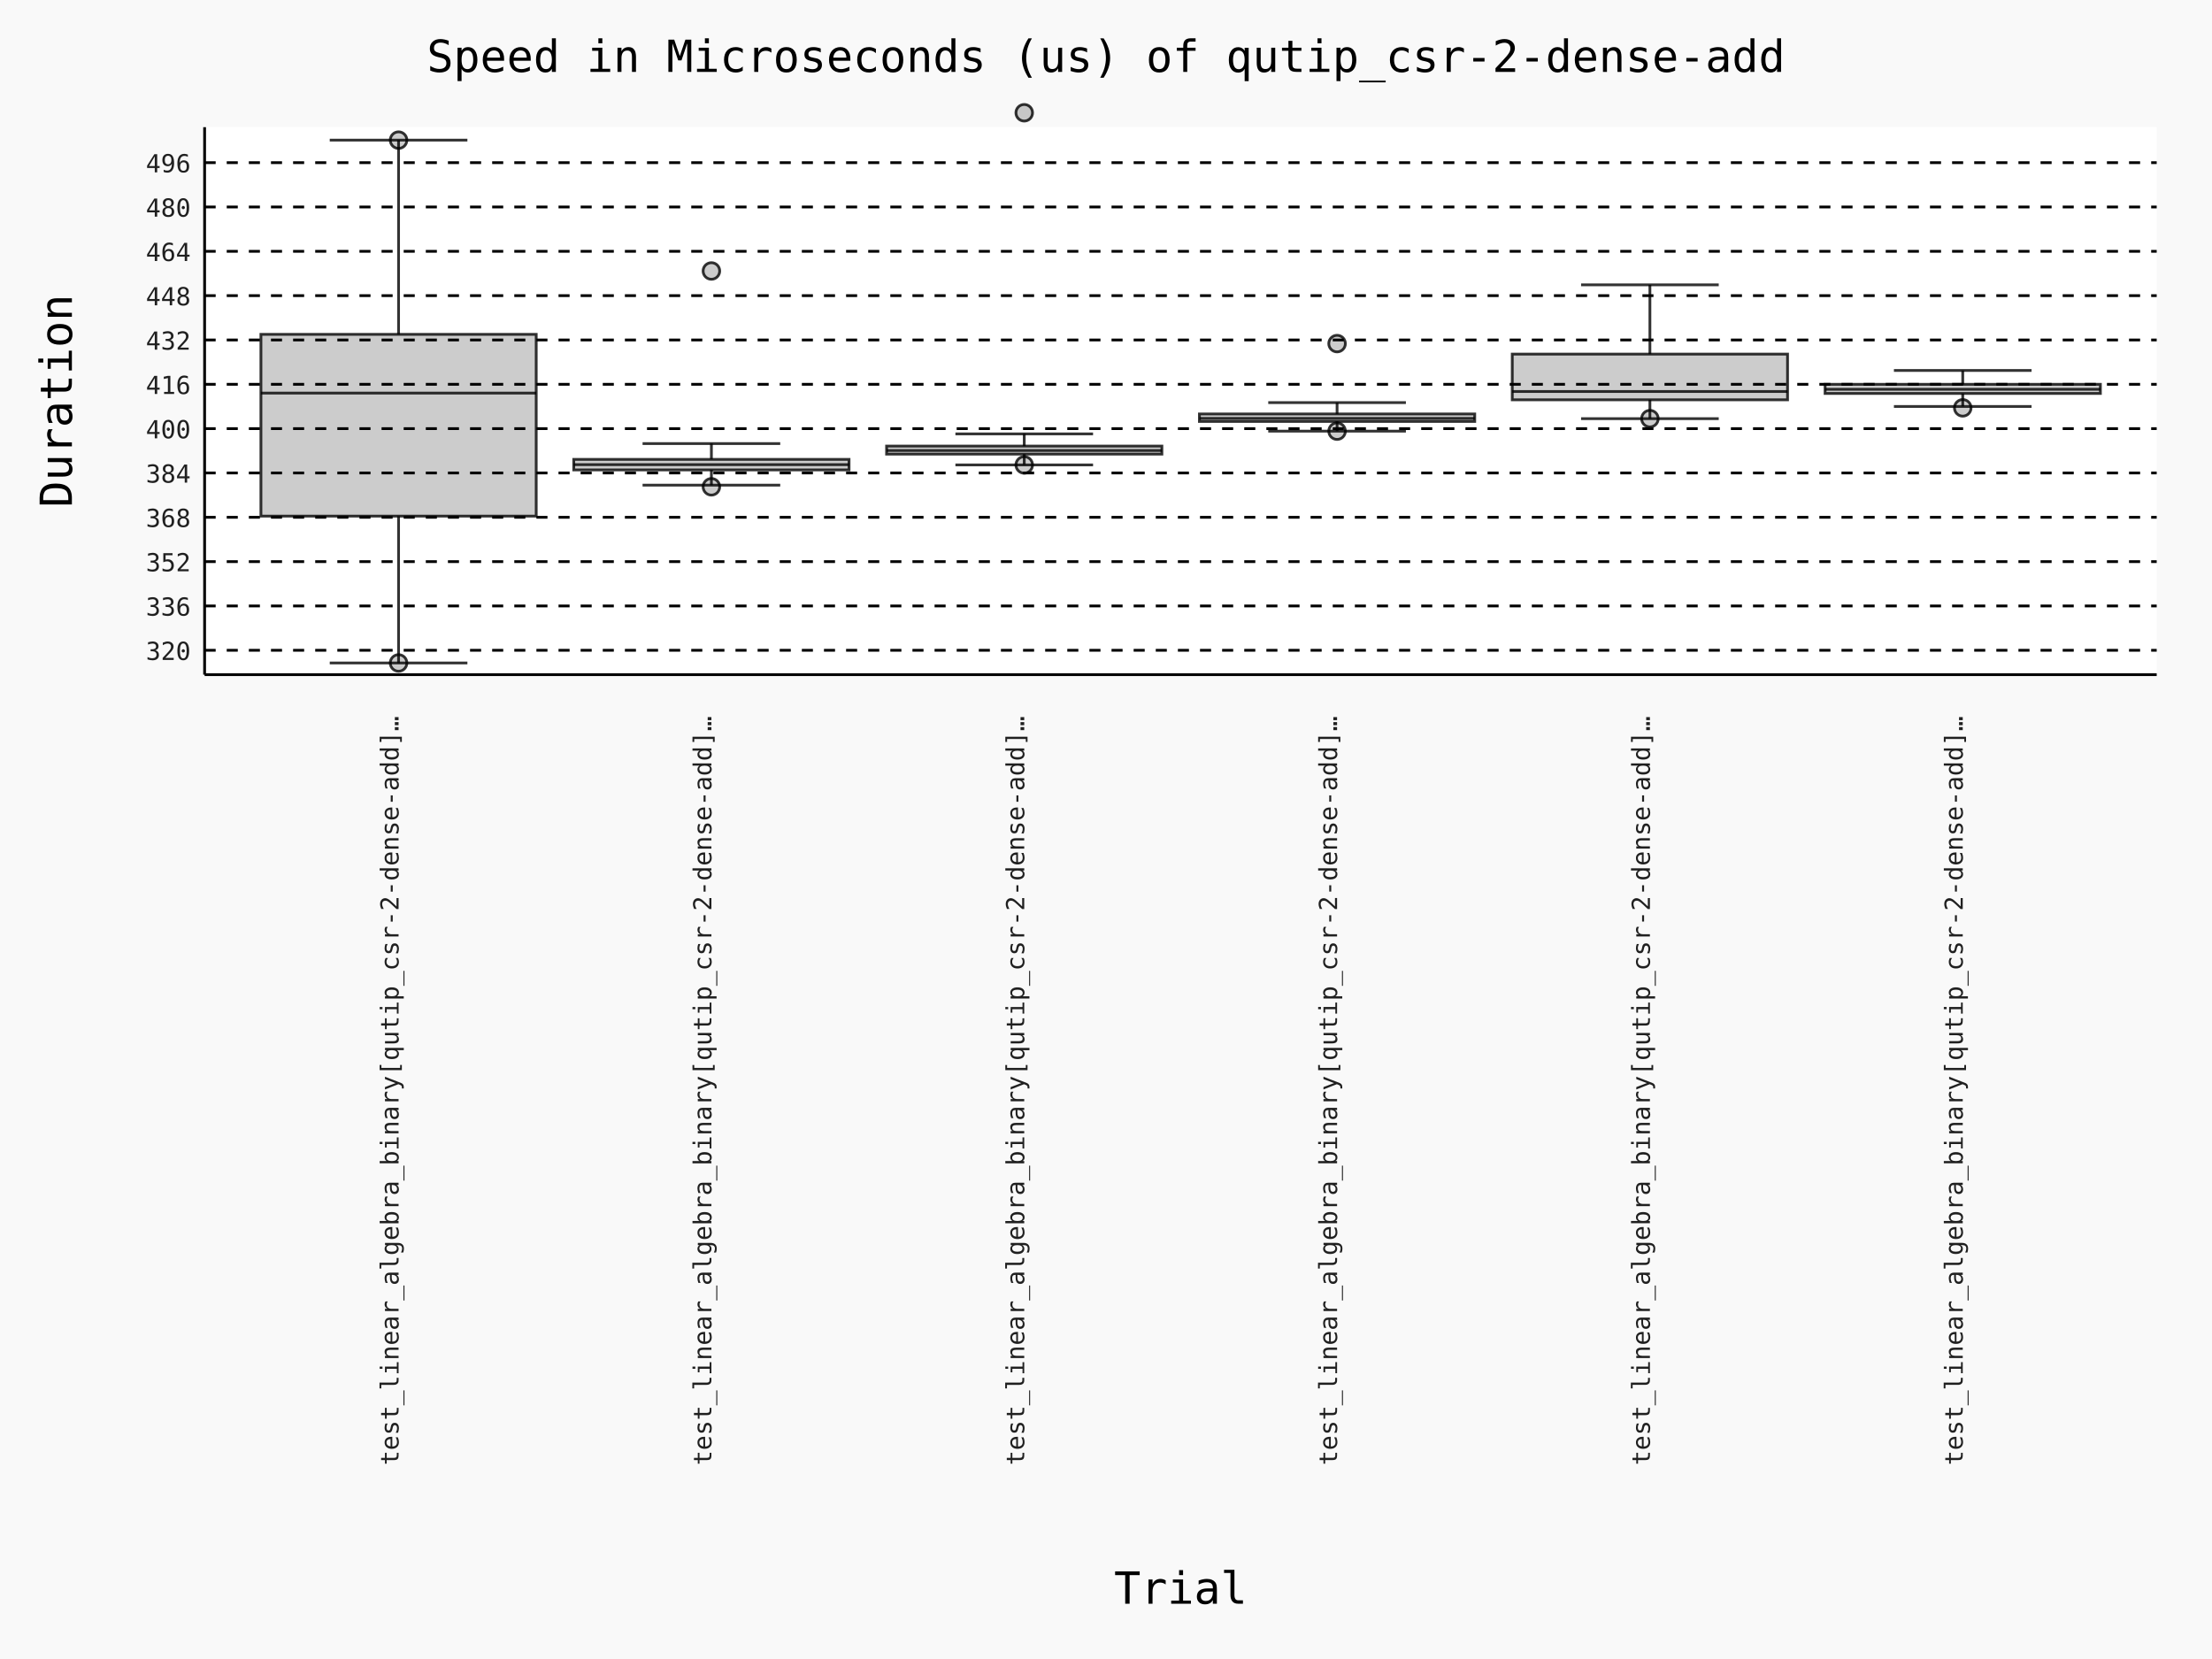
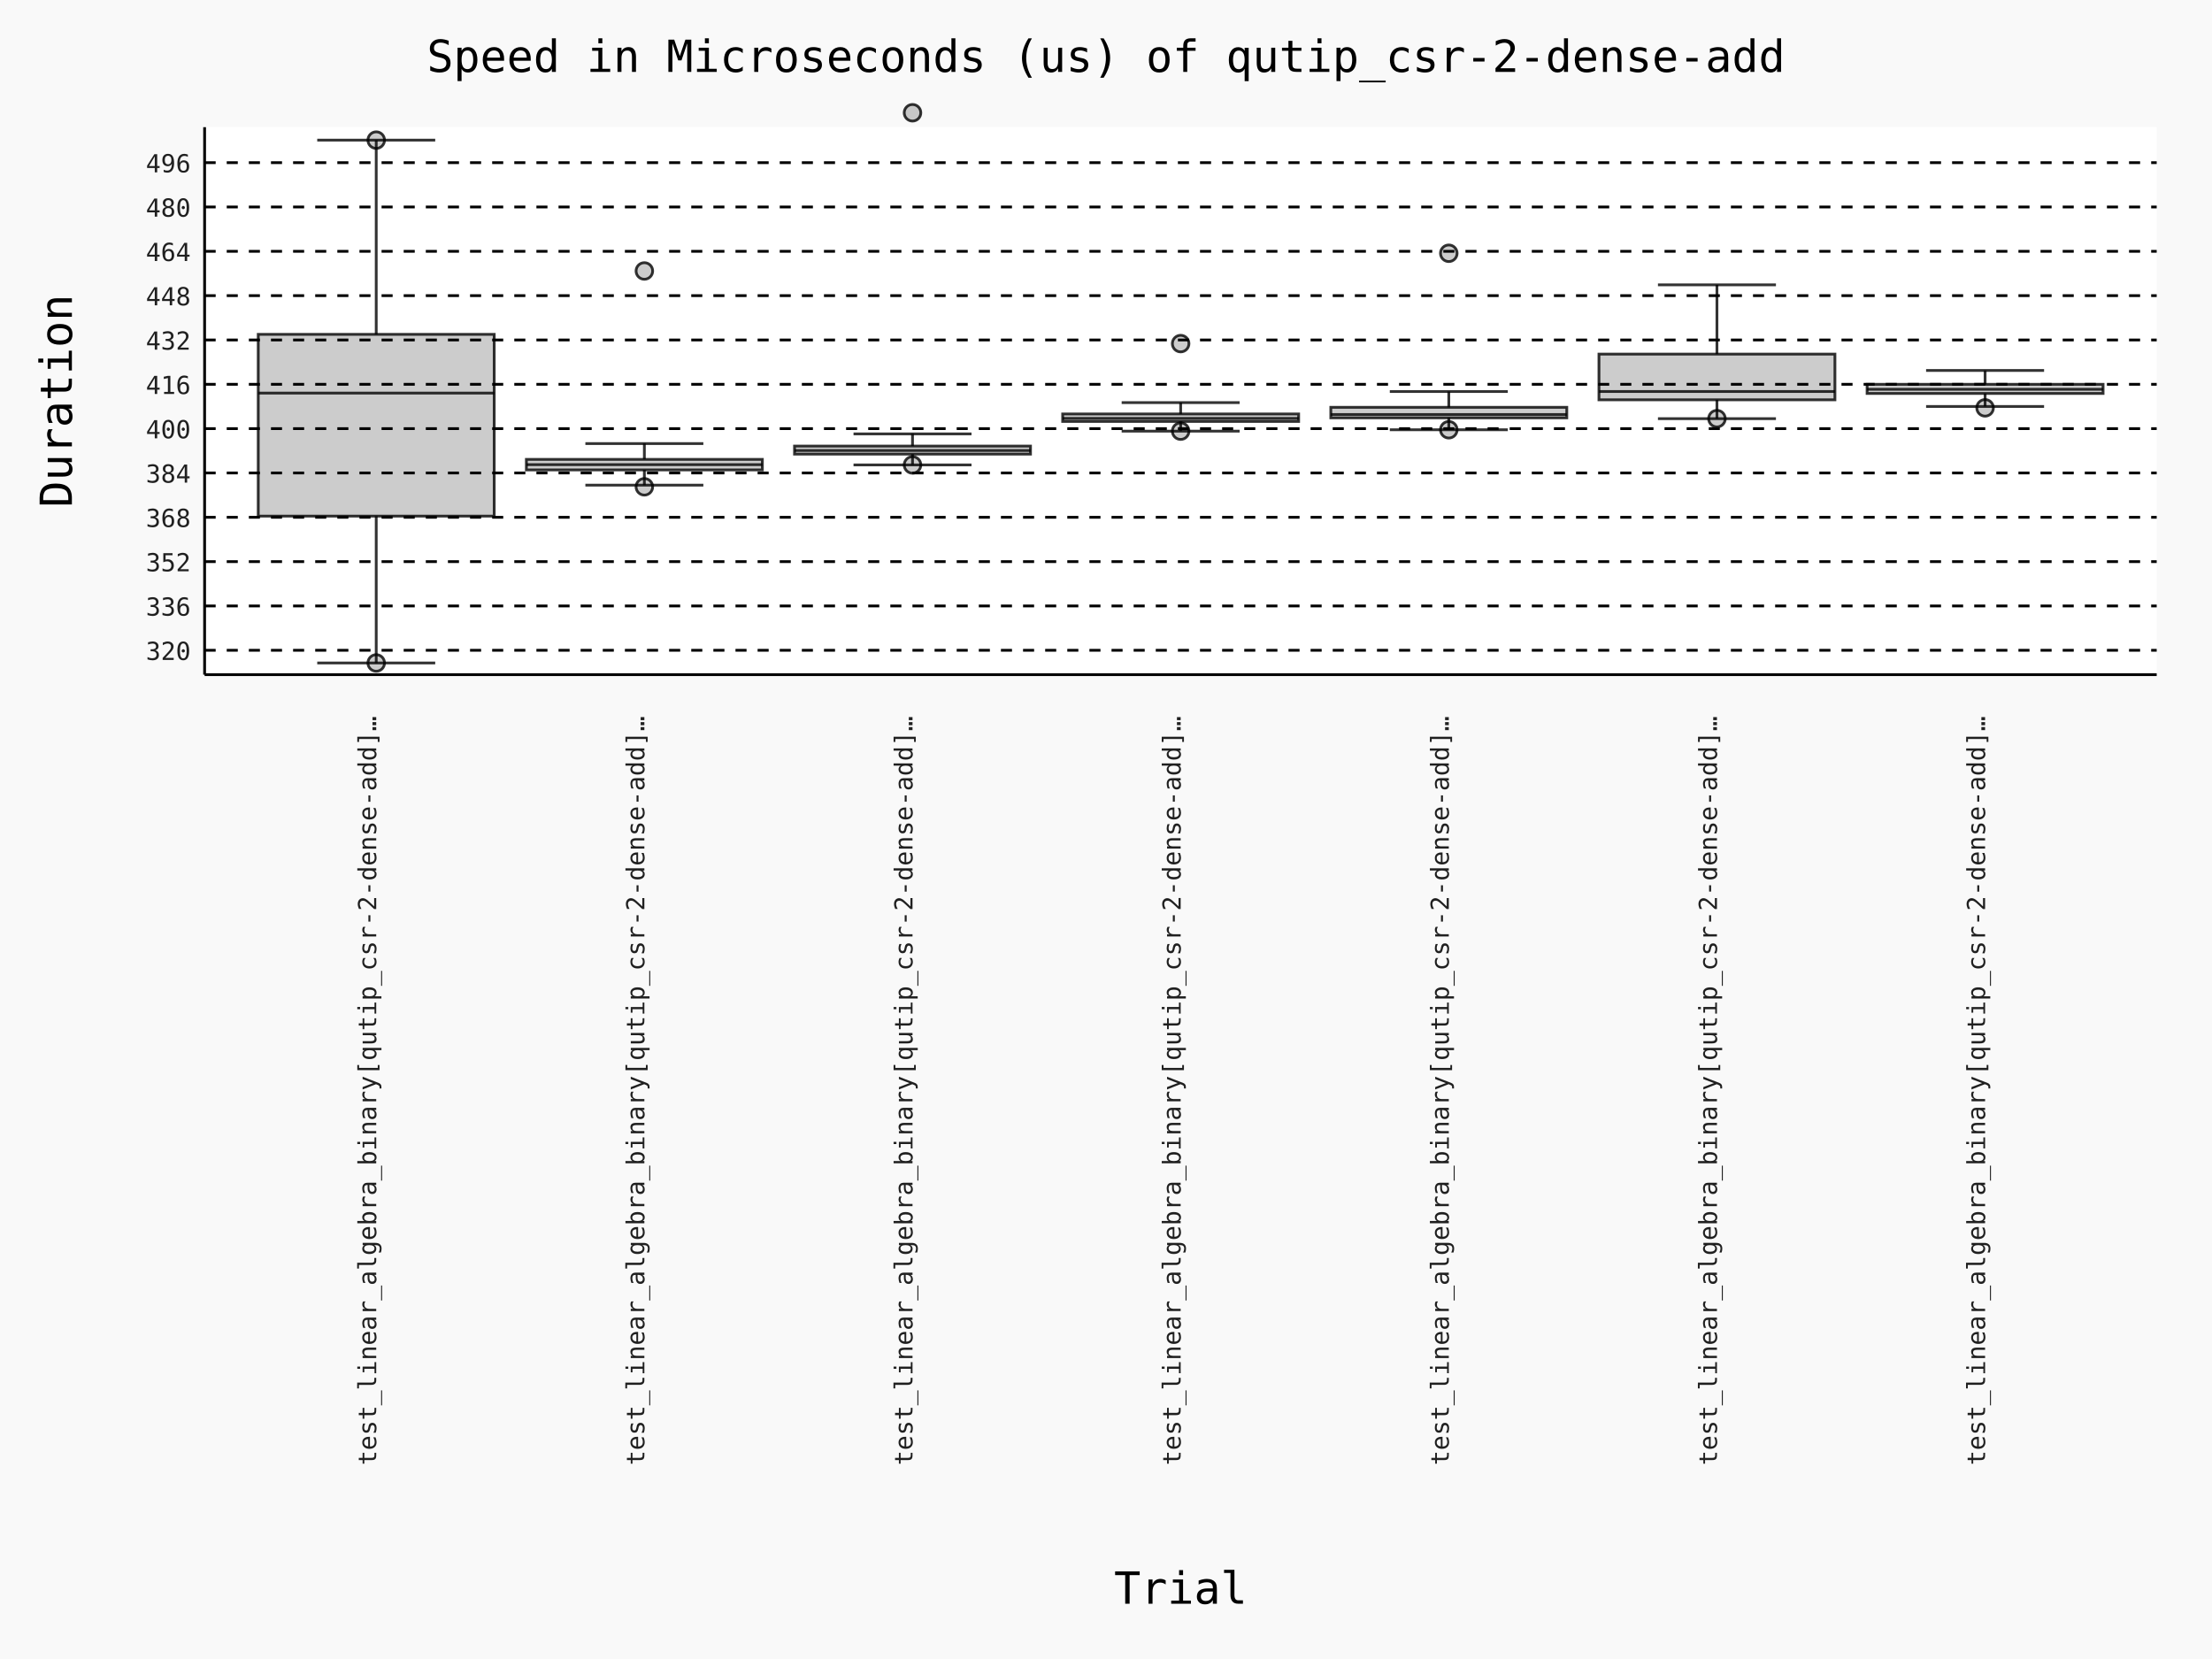
- <svg xmlns="http://www.w3.org/2000/svg" id="chart-e02ff79f-e5e4-478d-8768-e200ab9a1356" class="pygal-chart" viewBox="0 0 800 600">
+ <svg xmlns="http://www.w3.org/2000/svg" id="chart-632e1207-3a94-4410-b568-b1d3b087c059" class="pygal-chart" viewBox="0 0 800 600">
  <defs>
-     <style type="text/css">#chart-e02ff79f-e5e4-478d-8768-e200ab9a1356{-webkit-user-select:none;-webkit-font-smoothing:antialiased;font-family:Consolas,"Deja Vu Sans Mono","Bitstream Vera Sans Mono","Courier New",monospace}#chart-e02ff79f-e5e4-478d-8768-e200ab9a1356 .title{font-family:Consolas,"Deja Vu Sans Mono","Bitstream Vera Sans Mono","Courier New",monospace;font-size:16px}#chart-e02ff79f-e5e4-478d-8768-e200ab9a1356 .legends .legend text{font-family:Consolas,"Deja Vu Sans Mono","Bitstream Vera Sans Mono","Courier New",monospace;font-size:14px}#chart-e02ff79f-e5e4-478d-8768-e200ab9a1356 .axis text{font-family:Consolas,"Deja Vu Sans Mono","Bitstream Vera Sans Mono","Courier New",monospace;font-size:10px}#chart-e02ff79f-e5e4-478d-8768-e200ab9a1356 .axis text.major{font-family:Consolas,"Deja Vu Sans Mono","Bitstream Vera Sans Mono","Courier New",monospace;font-size:10px}#chart-e02ff79f-e5e4-478d-8768-e200ab9a1356 .text-overlay text.value{font-family:Consolas,"Deja Vu Sans Mono","Bitstream Vera Sans Mono","Courier New",monospace;font-size:16px}#chart-e02ff79f-e5e4-478d-8768-e200ab9a1356 .text-overlay text.label{font-family:Consolas,"Deja Vu Sans Mono","Bitstream Vera Sans Mono","Courier New",monospace;font-size:10px}#chart-e02ff79f-e5e4-478d-8768-e200ab9a1356 .tooltip{font-family:Consolas,"Deja Vu Sans Mono","Bitstream Vera Sans Mono","Courier New",monospace;font-size:14px}#chart-e02ff79f-e5e4-478d-8768-e200ab9a1356 text.no_data{font-family:Consolas,"Deja Vu Sans Mono","Bitstream Vera Sans Mono","Courier New",monospace;font-size:64px}
- #chart-e02ff79f-e5e4-478d-8768-e200ab9a1356{background-color:rgba(249,249,249,1)}#chart-e02ff79f-e5e4-478d-8768-e200ab9a1356 path,#chart-e02ff79f-e5e4-478d-8768-e200ab9a1356 line,#chart-e02ff79f-e5e4-478d-8768-e200ab9a1356 rect,#chart-e02ff79f-e5e4-478d-8768-e200ab9a1356 circle{-webkit-transition:150ms;-moz-transition:150ms;transition:150ms}#chart-e02ff79f-e5e4-478d-8768-e200ab9a1356 .graph &gt; .background{fill:rgba(249,249,249,1)}#chart-e02ff79f-e5e4-478d-8768-e200ab9a1356 .plot &gt; .background{fill:rgba(255,255,255,1)}#chart-e02ff79f-e5e4-478d-8768-e200ab9a1356 .graph{fill:rgba(0,0,0,.87)}#chart-e02ff79f-e5e4-478d-8768-e200ab9a1356 text.no_data{fill:rgba(0,0,0,1)}#chart-e02ff79f-e5e4-478d-8768-e200ab9a1356 .title{fill:rgba(0,0,0,1)}#chart-e02ff79f-e5e4-478d-8768-e200ab9a1356 .legends .legend text{fill:rgba(0,0,0,.87)}#chart-e02ff79f-e5e4-478d-8768-e200ab9a1356 .legends .legend:hover text{fill:rgba(0,0,0,1)}#chart-e02ff79f-e5e4-478d-8768-e200ab9a1356 .axis .line{stroke:rgba(0,0,0,1)}#chart-e02ff79f-e5e4-478d-8768-e200ab9a1356 .axis .guide.line{stroke:rgba(0,0,0,.54)}#chart-e02ff79f-e5e4-478d-8768-e200ab9a1356 .axis .major.line{stroke:rgba(0,0,0,.87)}#chart-e02ff79f-e5e4-478d-8768-e200ab9a1356 .axis text.major{fill:rgba(0,0,0,1)}#chart-e02ff79f-e5e4-478d-8768-e200ab9a1356 .axis.y .guides:hover .guide.line,#chart-e02ff79f-e5e4-478d-8768-e200ab9a1356 .line-graph .axis.x .guides:hover .guide.line,#chart-e02ff79f-e5e4-478d-8768-e200ab9a1356 .stackedline-graph .axis.x .guides:hover .guide.line,#chart-e02ff79f-e5e4-478d-8768-e200ab9a1356 .xy-graph .axis.x .guides:hover .guide.line{stroke:rgba(0,0,0,1)}#chart-e02ff79f-e5e4-478d-8768-e200ab9a1356 .axis .guides:hover text{fill:rgba(0,0,0,1)}#chart-e02ff79f-e5e4-478d-8768-e200ab9a1356 .reactive{fill-opacity:.7;stroke-opacity:.8;stroke-width:1}#chart-e02ff79f-e5e4-478d-8768-e200ab9a1356 .ci{stroke:rgba(0,0,0,.87)}#chart-e02ff79f-e5e4-478d-8768-e200ab9a1356 .reactive.active,#chart-e02ff79f-e5e4-478d-8768-e200ab9a1356 .active .reactive{fill-opacity:.8;stroke-opacity:.9;stroke-width:4}#chart-e02ff79f-e5e4-478d-8768-e200ab9a1356 .ci .reactive.active{stroke-width:1.5}#chart-e02ff79f-e5e4-478d-8768-e200ab9a1356 .series text{fill:rgba(0,0,0,1)}#chart-e02ff79f-e5e4-478d-8768-e200ab9a1356 .tooltip rect{fill:rgba(255,255,255,1);stroke:rgba(0,0,0,1);-webkit-transition:opacity 150ms;-moz-transition:opacity 150ms;transition:opacity 150ms}#chart-e02ff79f-e5e4-478d-8768-e200ab9a1356 .tooltip .label{fill:rgba(0,0,0,.87)}#chart-e02ff79f-e5e4-478d-8768-e200ab9a1356 .tooltip .label{fill:rgba(0,0,0,.87)}#chart-e02ff79f-e5e4-478d-8768-e200ab9a1356 .tooltip .legend{font-size:.8em;fill:rgba(0,0,0,.54)}#chart-e02ff79f-e5e4-478d-8768-e200ab9a1356 .tooltip .x_label{font-size:.6em;fill:rgba(0,0,0,1)}#chart-e02ff79f-e5e4-478d-8768-e200ab9a1356 .tooltip .xlink{font-size:.5em;text-decoration:underline}#chart-e02ff79f-e5e4-478d-8768-e200ab9a1356 .tooltip .value{font-size:1.5em}#chart-e02ff79f-e5e4-478d-8768-e200ab9a1356 .bound{font-size:.5em}#chart-e02ff79f-e5e4-478d-8768-e200ab9a1356 .max-value{font-size:.75em;fill:rgba(0,0,0,.54)}#chart-e02ff79f-e5e4-478d-8768-e200ab9a1356 .map-element{fill:rgba(255,255,255,1);stroke:rgba(0,0,0,.54) !important}#chart-e02ff79f-e5e4-478d-8768-e200ab9a1356 .map-element .reactive{fill-opacity:inherit;stroke-opacity:inherit}#chart-e02ff79f-e5e4-478d-8768-e200ab9a1356 .color-0,#chart-e02ff79f-e5e4-478d-8768-e200ab9a1356 .color-0 a:visited{stroke:#000000;fill:#000000}#chart-e02ff79f-e5e4-478d-8768-e200ab9a1356 .color-1,#chart-e02ff79f-e5e4-478d-8768-e200ab9a1356 .color-1 a:visited{stroke:#000000;fill:#000000}#chart-e02ff79f-e5e4-478d-8768-e200ab9a1356 .color-2,#chart-e02ff79f-e5e4-478d-8768-e200ab9a1356 .color-2 a:visited{stroke:#000000;fill:#000000}#chart-e02ff79f-e5e4-478d-8768-e200ab9a1356 .color-3,#chart-e02ff79f-e5e4-478d-8768-e200ab9a1356 .color-3 a:visited{stroke:#000000;fill:#000000}#chart-e02ff79f-e5e4-478d-8768-e200ab9a1356 .color-4,#chart-e02ff79f-e5e4-478d-8768-e200ab9a1356 .color-4 a:visited{stroke:#000000;fill:#000000}#chart-e02ff79f-e5e4-478d-8768-e200ab9a1356 .color-5,#chart-e02ff79f-e5e4-478d-8768-e200ab9a1356 .color-5 a:visited{stroke:#000000;fill:#000000}#chart-e02ff79f-e5e4-478d-8768-e200ab9a1356 .text-overlay .color-0 text{fill:white}#chart-e02ff79f-e5e4-478d-8768-e200ab9a1356 .text-overlay .color-1 text{fill:white}#chart-e02ff79f-e5e4-478d-8768-e200ab9a1356 .text-overlay .color-2 text{fill:white}#chart-e02ff79f-e5e4-478d-8768-e200ab9a1356 .text-overlay .color-3 text{fill:white}#chart-e02ff79f-e5e4-478d-8768-e200ab9a1356 .text-overlay .color-4 text{fill:white}#chart-e02ff79f-e5e4-478d-8768-e200ab9a1356 .text-overlay .color-5 text{fill:white}
- #chart-e02ff79f-e5e4-478d-8768-e200ab9a1356 text.no_data{text-anchor:middle}#chart-e02ff79f-e5e4-478d-8768-e200ab9a1356 .guide.line{fill:none}#chart-e02ff79f-e5e4-478d-8768-e200ab9a1356 .centered{text-anchor:middle}#chart-e02ff79f-e5e4-478d-8768-e200ab9a1356 .title{text-anchor:middle}#chart-e02ff79f-e5e4-478d-8768-e200ab9a1356 .legends .legend text{fill-opacity:1}#chart-e02ff79f-e5e4-478d-8768-e200ab9a1356 .axis.x text{text-anchor:middle}#chart-e02ff79f-e5e4-478d-8768-e200ab9a1356 .axis.x:not(.web) text[transform]{text-anchor:start}#chart-e02ff79f-e5e4-478d-8768-e200ab9a1356 .axis.x:not(.web) text[transform].backwards{text-anchor:end}#chart-e02ff79f-e5e4-478d-8768-e200ab9a1356 .axis.y text{text-anchor:end}#chart-e02ff79f-e5e4-478d-8768-e200ab9a1356 .axis.y text[transform].backwards{text-anchor:start}#chart-e02ff79f-e5e4-478d-8768-e200ab9a1356 .axis.y2 text{text-anchor:start}#chart-e02ff79f-e5e4-478d-8768-e200ab9a1356 .axis.y2 text[transform].backwards{text-anchor:end}#chart-e02ff79f-e5e4-478d-8768-e200ab9a1356 .axis .guide.line{stroke-dasharray:4,4;stroke:black}#chart-e02ff79f-e5e4-478d-8768-e200ab9a1356 .axis .major.guide.line{stroke-dasharray:6,6;stroke:black}#chart-e02ff79f-e5e4-478d-8768-e200ab9a1356 .horizontal .axis.y .guide.line,#chart-e02ff79f-e5e4-478d-8768-e200ab9a1356 .horizontal .axis.y2 .guide.line,#chart-e02ff79f-e5e4-478d-8768-e200ab9a1356 .vertical .axis.x .guide.line{opacity:0}#chart-e02ff79f-e5e4-478d-8768-e200ab9a1356 .horizontal .axis.always_show .guide.line,#chart-e02ff79f-e5e4-478d-8768-e200ab9a1356 .vertical .axis.always_show .guide.line{opacity:1 !important}#chart-e02ff79f-e5e4-478d-8768-e200ab9a1356 .axis.y .guides:hover .guide.line,#chart-e02ff79f-e5e4-478d-8768-e200ab9a1356 .axis.y2 .guides:hover .guide.line,#chart-e02ff79f-e5e4-478d-8768-e200ab9a1356 .axis.x .guides:hover .guide.line{opacity:1}#chart-e02ff79f-e5e4-478d-8768-e200ab9a1356 .axis .guides:hover text{opacity:1}#chart-e02ff79f-e5e4-478d-8768-e200ab9a1356 .nofill{fill:none}#chart-e02ff79f-e5e4-478d-8768-e200ab9a1356 .subtle-fill{fill-opacity:.2}#chart-e02ff79f-e5e4-478d-8768-e200ab9a1356 .dot{stroke-width:1px;fill-opacity:1;stroke-opacity:1}#chart-e02ff79f-e5e4-478d-8768-e200ab9a1356 .dot.active{stroke-width:5px}#chart-e02ff79f-e5e4-478d-8768-e200ab9a1356 .dot.negative{fill:transparent}#chart-e02ff79f-e5e4-478d-8768-e200ab9a1356 text,#chart-e02ff79f-e5e4-478d-8768-e200ab9a1356 tspan{stroke:none !important}#chart-e02ff79f-e5e4-478d-8768-e200ab9a1356 .series text.active{opacity:1}#chart-e02ff79f-e5e4-478d-8768-e200ab9a1356 .tooltip rect{fill-opacity:.95;stroke-width:.5}#chart-e02ff79f-e5e4-478d-8768-e200ab9a1356 .tooltip text{fill-opacity:1}#chart-e02ff79f-e5e4-478d-8768-e200ab9a1356 .showable{visibility:hidden}#chart-e02ff79f-e5e4-478d-8768-e200ab9a1356 .showable.shown{visibility:visible}#chart-e02ff79f-e5e4-478d-8768-e200ab9a1356 .gauge-background{fill:rgba(229,229,229,1);stroke:none}#chart-e02ff79f-e5e4-478d-8768-e200ab9a1356 .bg-lines{stroke:rgba(249,249,249,1);stroke-width:2px}
+     <style type="text/css">#chart-632e1207-3a94-4410-b568-b1d3b087c059{-webkit-user-select:none;-webkit-font-smoothing:antialiased;font-family:Consolas,"Deja Vu Sans Mono","Bitstream Vera Sans Mono","Courier New",monospace}#chart-632e1207-3a94-4410-b568-b1d3b087c059 .title{font-family:Consolas,"Deja Vu Sans Mono","Bitstream Vera Sans Mono","Courier New",monospace;font-size:16px}#chart-632e1207-3a94-4410-b568-b1d3b087c059 .legends .legend text{font-family:Consolas,"Deja Vu Sans Mono","Bitstream Vera Sans Mono","Courier New",monospace;font-size:14px}#chart-632e1207-3a94-4410-b568-b1d3b087c059 .axis text{font-family:Consolas,"Deja Vu Sans Mono","Bitstream Vera Sans Mono","Courier New",monospace;font-size:10px}#chart-632e1207-3a94-4410-b568-b1d3b087c059 .axis text.major{font-family:Consolas,"Deja Vu Sans Mono","Bitstream Vera Sans Mono","Courier New",monospace;font-size:10px}#chart-632e1207-3a94-4410-b568-b1d3b087c059 .text-overlay text.value{font-family:Consolas,"Deja Vu Sans Mono","Bitstream Vera Sans Mono","Courier New",monospace;font-size:16px}#chart-632e1207-3a94-4410-b568-b1d3b087c059 .text-overlay text.label{font-family:Consolas,"Deja Vu Sans Mono","Bitstream Vera Sans Mono","Courier New",monospace;font-size:10px}#chart-632e1207-3a94-4410-b568-b1d3b087c059 .tooltip{font-family:Consolas,"Deja Vu Sans Mono","Bitstream Vera Sans Mono","Courier New",monospace;font-size:14px}#chart-632e1207-3a94-4410-b568-b1d3b087c059 text.no_data{font-family:Consolas,"Deja Vu Sans Mono","Bitstream Vera Sans Mono","Courier New",monospace;font-size:64px}
+ #chart-632e1207-3a94-4410-b568-b1d3b087c059{background-color:rgba(249,249,249,1)}#chart-632e1207-3a94-4410-b568-b1d3b087c059 path,#chart-632e1207-3a94-4410-b568-b1d3b087c059 line,#chart-632e1207-3a94-4410-b568-b1d3b087c059 rect,#chart-632e1207-3a94-4410-b568-b1d3b087c059 circle{-webkit-transition:150ms;-moz-transition:150ms;transition:150ms}#chart-632e1207-3a94-4410-b568-b1d3b087c059 .graph &gt; .background{fill:rgba(249,249,249,1)}#chart-632e1207-3a94-4410-b568-b1d3b087c059 .plot &gt; .background{fill:rgba(255,255,255,1)}#chart-632e1207-3a94-4410-b568-b1d3b087c059 .graph{fill:rgba(0,0,0,.87)}#chart-632e1207-3a94-4410-b568-b1d3b087c059 text.no_data{fill:rgba(0,0,0,1)}#chart-632e1207-3a94-4410-b568-b1d3b087c059 .title{fill:rgba(0,0,0,1)}#chart-632e1207-3a94-4410-b568-b1d3b087c059 .legends .legend text{fill:rgba(0,0,0,.87)}#chart-632e1207-3a94-4410-b568-b1d3b087c059 .legends .legend:hover text{fill:rgba(0,0,0,1)}#chart-632e1207-3a94-4410-b568-b1d3b087c059 .axis .line{stroke:rgba(0,0,0,1)}#chart-632e1207-3a94-4410-b568-b1d3b087c059 .axis .guide.line{stroke:rgba(0,0,0,.54)}#chart-632e1207-3a94-4410-b568-b1d3b087c059 .axis .major.line{stroke:rgba(0,0,0,.87)}#chart-632e1207-3a94-4410-b568-b1d3b087c059 .axis text.major{fill:rgba(0,0,0,1)}#chart-632e1207-3a94-4410-b568-b1d3b087c059 .axis.y .guides:hover .guide.line,#chart-632e1207-3a94-4410-b568-b1d3b087c059 .line-graph .axis.x .guides:hover .guide.line,#chart-632e1207-3a94-4410-b568-b1d3b087c059 .stackedline-graph .axis.x .guides:hover .guide.line,#chart-632e1207-3a94-4410-b568-b1d3b087c059 .xy-graph .axis.x .guides:hover .guide.line{stroke:rgba(0,0,0,1)}#chart-632e1207-3a94-4410-b568-b1d3b087c059 .axis .guides:hover text{fill:rgba(0,0,0,1)}#chart-632e1207-3a94-4410-b568-b1d3b087c059 .reactive{fill-opacity:.7;stroke-opacity:.8;stroke-width:1}#chart-632e1207-3a94-4410-b568-b1d3b087c059 .ci{stroke:rgba(0,0,0,.87)}#chart-632e1207-3a94-4410-b568-b1d3b087c059 .reactive.active,#chart-632e1207-3a94-4410-b568-b1d3b087c059 .active .reactive{fill-opacity:.8;stroke-opacity:.9;stroke-width:4}#chart-632e1207-3a94-4410-b568-b1d3b087c059 .ci .reactive.active{stroke-width:1.5}#chart-632e1207-3a94-4410-b568-b1d3b087c059 .series text{fill:rgba(0,0,0,1)}#chart-632e1207-3a94-4410-b568-b1d3b087c059 .tooltip rect{fill:rgba(255,255,255,1);stroke:rgba(0,0,0,1);-webkit-transition:opacity 150ms;-moz-transition:opacity 150ms;transition:opacity 150ms}#chart-632e1207-3a94-4410-b568-b1d3b087c059 .tooltip .label{fill:rgba(0,0,0,.87)}#chart-632e1207-3a94-4410-b568-b1d3b087c059 .tooltip .label{fill:rgba(0,0,0,.87)}#chart-632e1207-3a94-4410-b568-b1d3b087c059 .tooltip .legend{font-size:.8em;fill:rgba(0,0,0,.54)}#chart-632e1207-3a94-4410-b568-b1d3b087c059 .tooltip .x_label{font-size:.6em;fill:rgba(0,0,0,1)}#chart-632e1207-3a94-4410-b568-b1d3b087c059 .tooltip .xlink{font-size:.5em;text-decoration:underline}#chart-632e1207-3a94-4410-b568-b1d3b087c059 .tooltip .value{font-size:1.5em}#chart-632e1207-3a94-4410-b568-b1d3b087c059 .bound{font-size:.5em}#chart-632e1207-3a94-4410-b568-b1d3b087c059 .max-value{font-size:.75em;fill:rgba(0,0,0,.54)}#chart-632e1207-3a94-4410-b568-b1d3b087c059 .map-element{fill:rgba(255,255,255,1);stroke:rgba(0,0,0,.54) !important}#chart-632e1207-3a94-4410-b568-b1d3b087c059 .map-element .reactive{fill-opacity:inherit;stroke-opacity:inherit}#chart-632e1207-3a94-4410-b568-b1d3b087c059 .color-0,#chart-632e1207-3a94-4410-b568-b1d3b087c059 .color-0 a:visited{stroke:#000000;fill:#000000}#chart-632e1207-3a94-4410-b568-b1d3b087c059 .color-1,#chart-632e1207-3a94-4410-b568-b1d3b087c059 .color-1 a:visited{stroke:#000000;fill:#000000}#chart-632e1207-3a94-4410-b568-b1d3b087c059 .color-2,#chart-632e1207-3a94-4410-b568-b1d3b087c059 .color-2 a:visited{stroke:#000000;fill:#000000}#chart-632e1207-3a94-4410-b568-b1d3b087c059 .color-3,#chart-632e1207-3a94-4410-b568-b1d3b087c059 .color-3 a:visited{stroke:#000000;fill:#000000}#chart-632e1207-3a94-4410-b568-b1d3b087c059 .color-4,#chart-632e1207-3a94-4410-b568-b1d3b087c059 .color-4 a:visited{stroke:#000000;fill:#000000}#chart-632e1207-3a94-4410-b568-b1d3b087c059 .color-5,#chart-632e1207-3a94-4410-b568-b1d3b087c059 .color-5 a:visited{stroke:#000000;fill:#000000}#chart-632e1207-3a94-4410-b568-b1d3b087c059 .color-6,#chart-632e1207-3a94-4410-b568-b1d3b087c059 .color-6 a:visited{stroke:#000000;fill:#000000}#chart-632e1207-3a94-4410-b568-b1d3b087c059 .text-overlay .color-0 text{fill:white}#chart-632e1207-3a94-4410-b568-b1d3b087c059 .text-overlay .color-1 text{fill:white}#chart-632e1207-3a94-4410-b568-b1d3b087c059 .text-overlay .color-2 text{fill:white}#chart-632e1207-3a94-4410-b568-b1d3b087c059 .text-overlay .color-3 text{fill:white}#chart-632e1207-3a94-4410-b568-b1d3b087c059 .text-overlay .color-4 text{fill:white}#chart-632e1207-3a94-4410-b568-b1d3b087c059 .text-overlay .color-5 text{fill:white}#chart-632e1207-3a94-4410-b568-b1d3b087c059 .text-overlay .color-6 text{fill:white}
+ #chart-632e1207-3a94-4410-b568-b1d3b087c059 text.no_data{text-anchor:middle}#chart-632e1207-3a94-4410-b568-b1d3b087c059 .guide.line{fill:none}#chart-632e1207-3a94-4410-b568-b1d3b087c059 .centered{text-anchor:middle}#chart-632e1207-3a94-4410-b568-b1d3b087c059 .title{text-anchor:middle}#chart-632e1207-3a94-4410-b568-b1d3b087c059 .legends .legend text{fill-opacity:1}#chart-632e1207-3a94-4410-b568-b1d3b087c059 .axis.x text{text-anchor:middle}#chart-632e1207-3a94-4410-b568-b1d3b087c059 .axis.x:not(.web) text[transform]{text-anchor:start}#chart-632e1207-3a94-4410-b568-b1d3b087c059 .axis.x:not(.web) text[transform].backwards{text-anchor:end}#chart-632e1207-3a94-4410-b568-b1d3b087c059 .axis.y text{text-anchor:end}#chart-632e1207-3a94-4410-b568-b1d3b087c059 .axis.y text[transform].backwards{text-anchor:start}#chart-632e1207-3a94-4410-b568-b1d3b087c059 .axis.y2 text{text-anchor:start}#chart-632e1207-3a94-4410-b568-b1d3b087c059 .axis.y2 text[transform].backwards{text-anchor:end}#chart-632e1207-3a94-4410-b568-b1d3b087c059 .axis .guide.line{stroke-dasharray:4,4;stroke:black}#chart-632e1207-3a94-4410-b568-b1d3b087c059 .axis .major.guide.line{stroke-dasharray:6,6;stroke:black}#chart-632e1207-3a94-4410-b568-b1d3b087c059 .horizontal .axis.y .guide.line,#chart-632e1207-3a94-4410-b568-b1d3b087c059 .horizontal .axis.y2 .guide.line,#chart-632e1207-3a94-4410-b568-b1d3b087c059 .vertical .axis.x .guide.line{opacity:0}#chart-632e1207-3a94-4410-b568-b1d3b087c059 .horizontal .axis.always_show .guide.line,#chart-632e1207-3a94-4410-b568-b1d3b087c059 .vertical .axis.always_show .guide.line{opacity:1 !important}#chart-632e1207-3a94-4410-b568-b1d3b087c059 .axis.y .guides:hover .guide.line,#chart-632e1207-3a94-4410-b568-b1d3b087c059 .axis.y2 .guides:hover .guide.line,#chart-632e1207-3a94-4410-b568-b1d3b087c059 .axis.x .guides:hover .guide.line{opacity:1}#chart-632e1207-3a94-4410-b568-b1d3b087c059 .axis .guides:hover text{opacity:1}#chart-632e1207-3a94-4410-b568-b1d3b087c059 .nofill{fill:none}#chart-632e1207-3a94-4410-b568-b1d3b087c059 .subtle-fill{fill-opacity:.2}#chart-632e1207-3a94-4410-b568-b1d3b087c059 .dot{stroke-width:1px;fill-opacity:1;stroke-opacity:1}#chart-632e1207-3a94-4410-b568-b1d3b087c059 .dot.active{stroke-width:5px}#chart-632e1207-3a94-4410-b568-b1d3b087c059 .dot.negative{fill:transparent}#chart-632e1207-3a94-4410-b568-b1d3b087c059 text,#chart-632e1207-3a94-4410-b568-b1d3b087c059 tspan{stroke:none !important}#chart-632e1207-3a94-4410-b568-b1d3b087c059 .series text.active{opacity:1}#chart-632e1207-3a94-4410-b568-b1d3b087c059 .tooltip rect{fill-opacity:.95;stroke-width:.5}#chart-632e1207-3a94-4410-b568-b1d3b087c059 .tooltip text{fill-opacity:1}#chart-632e1207-3a94-4410-b568-b1d3b087c059 .showable{visibility:hidden}#chart-632e1207-3a94-4410-b568-b1d3b087c059 .showable.shown{visibility:visible}#chart-632e1207-3a94-4410-b568-b1d3b087c059 .gauge-background{fill:rgba(229,229,229,1);stroke:none}#chart-632e1207-3a94-4410-b568-b1d3b087c059 .bg-lines{stroke:rgba(249,249,249,1);stroke-width:2px}
.tooltip .value{font-size:1em !important}.axis text{font-size:9px !important}</style>
  </defs>
  <g class="graph custombox-graph vertical">
    <rect x="0" y="0" width="800" height="600" class="background" />
    <g transform="translate(74, 46)" class="plot">
      <rect x="0" y="0" width="706.0" height="198.0" class="background" />
      <g class="axis y always_show">
        <path d="M0 198 h706" class="line" />
        <g class="guides">
          <path d="M0 189.182 h706" class="guide line" />
          <text x="-5" y="192.682" class="">320</text>
        </g>
        <g class="guides">
          <path d="M0 173.15 h706" class="guide line" />
          <text x="-5" y="176.65" class="">336</text>
        </g>
        <g class="guides">
          <path d="M0 157.117 h706" class="guide line" />
          <text x="-5" y="160.617" class="">352</text>
        </g>
        <g class="guides">
          <path d="M0 141.085 h706" class="guide line" />
          <text x="-5" y="144.585" class="">368</text>
        </g>
        <g class="guides">
          <path d="M0 125.053 h706" class="guide line" />
          <text x="-5" y="128.553" class="">384</text>
        </g>
        <g class="guides">
          <path d="M0 109.02 h706" class="guide line" />
          <text x="-5" y="112.52" class="">400</text>
        </g>
        <g class="guides">
          <path d="M0 92.988 h706" class="guide line" />
          <text x="-5" y="96.488" class="">416</text>
        </g>
        <g class="guides">
          <path d="M0 76.955 h706" class="guide line" />
          <text x="-5" y="80.455" class="">432</text>
        </g>
        <g class="guides">
          <path d="M0 60.923 h706" class="guide line" />
          <text x="-5" y="64.423" class="">448</text>
        </g>
        <g class="guides">
          <path d="M0 44.891 h706" class="guide line" />
          <text x="-5" y="48.391" class="">464</text>
        </g>
        <g class="guides">
          <path d="M0 28.858 h706" class="guide line" />
          <text x="-5" y="32.358" class="">480</text>
        </g>
        <g class="guides">
          <path d="M0 12.826 h706" class="guide line" />
          <text x="-5" y="16.326" class="">496</text>
        </g>
      </g>
      <g class="axis x">
        <path d="M0 0 v198" class="line" />
        <g class="guides">
-           <path d="M70.147 0 v198" class="guide line" />
-           <text x="70.147" y="213.0" class="backwards" transform="rotate(270 70.14744 213)">test_linear_algebra_binary[qutip_csr-2-dense-add]…</text>
-         </g>
-         <g class="guides">
-           <path d="M183.288 0 v198" class="guide line" />
-           <text x="183.288" y="213.0" class="backwards" transform="rotate(270 183.2885 213)">test_linear_algebra_binary[qutip_csr-2-dense-add]…</text>
-         </g>
-         <g class="guides">
-           <path d="M296.429 0 v198" class="guide line" />
-           <text x="296.429" y="213.0" class="backwards" transform="rotate(270 296.4295 213)">test_linear_algebra_binary[qutip_csr-2-dense-add]…</text>
-         </g>
-         <g class="guides">
-           <path d="M409.571 0 v198" class="guide line" />
-           <text x="409.571" y="213.0" class="backwards" transform="rotate(270 409.5705 213)">test_linear_algebra_binary[qutip_csr-2-dense-add]…</text>
-         </g>
-         <g class="guides">
-           <path d="M522.712 0 v198" class="guide line" />
-           <text x="522.712" y="213.0" class="backwards" transform="rotate(270 522.7115 213)">test_linear_algebra_binary[qutip_csr-2-dense-add]…</text>
-         </g>
-         <g class="guides">
-           <path d="M635.853 0 v198" class="guide line" />
-           <text x="635.853" y="213.0" class="backwards" transform="rotate(270 635.8526 213)">test_linear_algebra_binary[qutip_csr-2-dense-add]…</text>
+           <path d="M62.066 0 v198" class="guide line" />
+           <text x="62.066" y="213.0" class="backwards" transform="rotate(270 62.06593 213)">test_linear_algebra_binary[qutip_csr-2-dense-add]…</text>
+         </g>
+         <g class="guides">
+           <path d="M159.044 0 v198" class="guide line" />
+           <text x="159.044" y="213.0" class="backwards" transform="rotate(270 159.044 213)">test_linear_algebra_binary[qutip_csr-2-dense-add]…</text>
+         </g>
+         <g class="guides">
+           <path d="M256.022 0 v198" class="guide line" />
+           <text x="256.022" y="213.0" class="backwards" transform="rotate(270 256.022 213)">test_linear_algebra_binary[qutip_csr-2-dense-add]…</text>
+         </g>
+         <g class="guides">
+           <path d="M353 0 v198" class="guide line" />
+           <text x="353.0" y="213.0" class="backwards" transform="rotate(270 353 213)">test_linear_algebra_binary[qutip_csr-2-dense-add]…</text>
+         </g>
+         <g class="guides">
+           <path d="M449.978 0 v198" class="guide line" />
+           <text x="449.978" y="213.0" class="backwards" transform="rotate(270 449.978 213)">test_linear_algebra_binary[qutip_csr-2-dense-add]…</text>
+         </g>
+         <g class="guides">
+           <path d="M546.956 0 v198" class="guide line" />
+           <text x="546.956" y="213.0" class="backwards" transform="rotate(270 546.956 213)">test_linear_algebra_binary[qutip_csr-2-dense-add]…</text>
+         </g>
+         <g class="guides">
+           <path d="M643.934 0 v198" class="guide line" />
+           <text x="643.934" y="213.0" class="backwards" transform="rotate(270 643.9341 213)">test_linear_algebra_binary[qutip_csr-2-dense-add]…</text>
        </g>
      </g>
      <g class="series serie-0 color-0">
        <g class="boxes">
          <g class="box">
-             <path stroke-width="3" d="M45.256 193.771 L95.038 193.771" class="reactive tooltip-trigger" />
-             <path stroke-width="3" d="M20.365 96.168 L119.929 96.168" class="reactive tooltip-trigger" />
-             <path stroke-width="3" d="M45.256 4.677 L95.038 4.677" class="reactive tooltip-trigger" />
-             <path stroke-width="2" d="M70.147 193.771 L70.147 140.661" class="reactive tooltip-trigger" />
-             <path stroke-width="2" d="M70.147 4.677 L70.147 74.923" class="reactive tooltip-trigger" />
-             <rect x="20.365" y="74.923" height="65.738" width="99.564" class="subtle-fill reactive tooltip-trigger" />
-             <circle cx="70.147" cy="193.771" r="3" class="subtle-fill reactive tooltip-trigger" />
-             <circle cx="70.147" cy="4.677" r="3" class="subtle-fill reactive tooltip-trigger" />
+             <path stroke-width="3" d="M40.731 193.771 L83.401 193.771" class="reactive tooltip-trigger" />
+             <path stroke-width="3" d="M19.396 96.168 L104.736 96.168" class="reactive tooltip-trigger" />
+             <path stroke-width="3" d="M40.731 4.677 L83.401 4.677" class="reactive tooltip-trigger" />
+             <path stroke-width="2" d="M62.066 193.771 L62.066 140.661" class="reactive tooltip-trigger" />
+             <path stroke-width="2" d="M62.066 4.677 L62.066 74.923" class="reactive tooltip-trigger" />
+             <rect x="19.396" y="74.923" height="65.738" width="85.341" class="subtle-fill reactive tooltip-trigger" />
+             <circle cx="62.066" cy="193.771" r="3" class="subtle-fill reactive tooltip-trigger" />
+             <circle cx="62.066" cy="4.677" r="3" class="subtle-fill reactive tooltip-trigger" />
          </g>
        </g>
      </g>
      <g class="series serie-1 color-1">
        <g class="boxes">
          <g class="box">
-             <path stroke-width="3" d="M158.397 129.459 L208.179 129.459" class="reactive tooltip-trigger" />
-             <path stroke-width="3" d="M133.506 122.045 L233.071 122.045" class="reactive tooltip-trigger" />
-             <path stroke-width="3" d="M158.397 114.429 L208.179 114.429" class="reactive tooltip-trigger" />
-             <path stroke-width="2" d="M183.288 129.459 L183.288 123.948" class="reactive tooltip-trigger" />
-             <path stroke-width="2" d="M183.288 114.429 L183.288 120.141" class="reactive tooltip-trigger" />
-             <rect x="133.506" y="120.141" height="3.808" width="99.564" class="subtle-fill reactive tooltip-trigger" />
-             <circle cx="183.288" cy="130.061" r="3" class="subtle-fill reactive tooltip-trigger" />
-             <circle cx="183.288" cy="52.003" r="3" class="subtle-fill reactive tooltip-trigger" />
+             <path stroke-width="3" d="M137.709 129.459 L180.379 129.459" class="reactive tooltip-trigger" />
+             <path stroke-width="3" d="M116.374 122.045 L201.714 122.045" class="reactive tooltip-trigger" />
+             <path stroke-width="3" d="M137.709 114.429 L180.379 114.429" class="reactive tooltip-trigger" />
+             <path stroke-width="2" d="M159.044 129.459 L159.044 123.948" class="reactive tooltip-trigger" />
+             <path stroke-width="2" d="M159.044 114.429 L159.044 120.141" class="reactive tooltip-trigger" />
+             <rect x="116.374" y="120.141" height="3.808" width="85.341" class="subtle-fill reactive tooltip-trigger" />
+             <circle cx="159.044" cy="130.061" r="3" class="subtle-fill reactive tooltip-trigger" />
+             <circle cx="159.044" cy="52.003" r="3" class="subtle-fill reactive tooltip-trigger" />
          </g>
        </g>
      </g>
      <g class="series serie-2 color-2">
        <g class="boxes">
          <g class="box">
-             <path stroke-width="3" d="M271.538 122.144 L321.321 122.144" class="reactive tooltip-trigger" />
-             <path stroke-width="3" d="M246.647 116.933 L346.212 116.933" class="reactive tooltip-trigger" />
-             <path stroke-width="3" d="M271.538 110.922 L321.321 110.922" class="reactive tooltip-trigger" />
-             <path stroke-width="2" d="M296.429 122.144 L296.429 118.236" class="reactive tooltip-trigger" />
-             <path stroke-width="2" d="M296.429 110.922 L296.429 115.33" class="reactive tooltip-trigger" />
-             <rect x="246.647" y="115.33" height="2.906" width="99.564" class="subtle-fill reactive tooltip-trigger" />
-             <circle cx="296.429" cy="122.144" r="3" class="subtle-fill reactive tooltip-trigger" />
-             <circle cx="296.429" cy="-5.215" r="3" class="subtle-fill reactive tooltip-trigger" />
+             <path stroke-width="3" d="M234.687 122.144 L277.357 122.144" class="reactive tooltip-trigger" />
+             <path stroke-width="3" d="M213.352 116.933 L298.692 116.933" class="reactive tooltip-trigger" />
+             <path stroke-width="3" d="M234.687 110.922 L277.357 110.922" class="reactive tooltip-trigger" />
+             <path stroke-width="2" d="M256.022 122.144 L256.022 118.236" class="reactive tooltip-trigger" />
+             <path stroke-width="2" d="M256.022 110.922 L256.022 115.33" class="reactive tooltip-trigger" />
+             <rect x="213.352" y="115.33" height="2.906" width="85.341" class="subtle-fill reactive tooltip-trigger" />
+             <circle cx="256.022" cy="122.144" r="3" class="subtle-fill reactive tooltip-trigger" />
+             <circle cx="256.022" cy="-5.215" r="3" class="subtle-fill reactive tooltip-trigger" />
          </g>
        </g>
      </g>
      <g class="series serie-3 color-3">
        <g class="boxes">
          <g class="box">
-             <path stroke-width="3" d="M384.679 109.928 L434.462 109.928" class="reactive tooltip-trigger" />
-             <path stroke-width="3" d="M359.788 105.319 L459.353 105.319" class="reactive tooltip-trigger" />
-             <path stroke-width="3" d="M384.679 99.607 L434.462 99.607" class="reactive tooltip-trigger" />
-             <path stroke-width="2" d="M409.571 109.928 L409.571 106.421" class="reactive tooltip-trigger" />
-             <path stroke-width="2" d="M409.571 99.607 L409.571 103.716" class="reactive tooltip-trigger" />
-             <rect x="359.788" y="103.716" height="2.705" width="99.564" class="subtle-fill reactive tooltip-trigger" />
-             <circle cx="409.571" cy="109.928" r="3" class="subtle-fill reactive tooltip-trigger" />
-             <circle cx="409.571" cy="78.265" r="3" class="subtle-fill reactive tooltip-trigger" />
+             <path stroke-width="3" d="M331.665 109.928 L374.335 109.928" class="reactive tooltip-trigger" />
+             <path stroke-width="3" d="M310.33 105.319 L395.67 105.319" class="reactive tooltip-trigger" />
+             <path stroke-width="3" d="M331.665 99.607 L374.335 99.607" class="reactive tooltip-trigger" />
+             <path stroke-width="2" d="M353 109.928 L353 106.421" class="reactive tooltip-trigger" />
+             <path stroke-width="2" d="M353 99.607 L353 103.716" class="reactive tooltip-trigger" />
+             <rect x="310.33" y="103.716" height="2.705" width="85.341" class="subtle-fill reactive tooltip-trigger" />
+             <circle cx="353.0" cy="109.928" r="3" class="subtle-fill reactive tooltip-trigger" />
+             <circle cx="353.0" cy="78.265" r="3" class="subtle-fill reactive tooltip-trigger" />
          </g>
        </g>
      </g>
      <g class="series serie-4 color-4">
        <g class="boxes">
          <g class="box">
-             <path stroke-width="3" d="M497.821 105.413 L547.603 105.413" class="reactive tooltip-trigger" />
-             <path stroke-width="3" d="M472.929 95.593 L572.494 95.593" class="reactive tooltip-trigger" />
-             <path stroke-width="3" d="M497.821 57.015 L547.603 57.015" class="reactive tooltip-trigger" />
-             <path stroke-width="2" d="M522.712 105.413 L522.712 98.599" class="reactive tooltip-trigger" />
-             <path stroke-width="2" d="M522.712 57.015 L522.712 82.066" class="reactive tooltip-trigger" />
-             <rect x="472.929" y="82.066" height="16.533" width="99.564" class="subtle-fill reactive tooltip-trigger" />
-             <circle cx="522.712" cy="105.413" r="3" class="subtle-fill reactive tooltip-trigger" />
-             <circle cx="522.712" cy="-3325.514" r="3" class="subtle-fill reactive tooltip-trigger" />
+             <path stroke-width="3" d="M428.643 109.426 L471.313 109.426" class="reactive tooltip-trigger" />
+             <path stroke-width="3" d="M407.308 103.916 L492.648 103.916" class="reactive tooltip-trigger" />
+             <path stroke-width="3" d="M428.643 95.599 L471.313 95.599" class="reactive tooltip-trigger" />
+             <path stroke-width="2" d="M449.978 109.426 L449.978 105.118" class="reactive tooltip-trigger" />
+             <path stroke-width="2" d="M449.978 95.599 L449.978 101.311" class="reactive tooltip-trigger" />
+             <rect x="407.308" y="101.311" height="3.808" width="85.341" class="subtle-fill reactive tooltip-trigger" />
+             <circle cx="449.978" cy="109.426" r="3" class="subtle-fill reactive tooltip-trigger" />
+             <circle cx="449.978" cy="45.598" r="3" class="subtle-fill reactive tooltip-trigger" />
          </g>
        </g>
      </g>
      <g class="series serie-5 color-5">
        <g class="boxes">
          <g class="box">
-             <path stroke-width="3" d="M610.962 101.007 L660.744 101.007" class="reactive tooltip-trigger" />
-             <path stroke-width="3" d="M586.071 94.796 L685.635 94.796" class="reactive tooltip-trigger" />
-             <path stroke-width="3" d="M610.962 87.982 L660.744 87.982" class="reactive tooltip-trigger" />
-             <path stroke-width="2" d="M635.853 101.007 L635.853 96.299" class="reactive tooltip-trigger" />
-             <path stroke-width="2" d="M635.853 87.982 L635.853 92.992" class="reactive tooltip-trigger" />
-             <rect x="586.071" y="92.992" height="3.307" width="99.564" class="subtle-fill reactive tooltip-trigger" />
-             <circle cx="635.853" cy="101.508" r="3" class="subtle-fill reactive tooltip-trigger" />
-             <circle cx="635.853" cy="-290.981" r="3" class="subtle-fill reactive tooltip-trigger" />
+             <path stroke-width="3" d="M525.621 105.413 L568.291 105.413" class="reactive tooltip-trigger" />
+             <path stroke-width="3" d="M504.286 95.593 L589.626 95.593" class="reactive tooltip-trigger" />
+             <path stroke-width="3" d="M525.621 57.015 L568.291 57.015" class="reactive tooltip-trigger" />
+             <path stroke-width="2" d="M546.956 105.413 L546.956 98.599" class="reactive tooltip-trigger" />
+             <path stroke-width="2" d="M546.956 57.015 L546.956 82.066" class="reactive tooltip-trigger" />
+             <rect x="504.286" y="82.066" height="16.533" width="85.341" class="subtle-fill reactive tooltip-trigger" />
+             <circle cx="546.956" cy="105.413" r="3" class="subtle-fill reactive tooltip-trigger" />
+             <circle cx="546.956" cy="-3325.514" r="3" class="subtle-fill reactive tooltip-trigger" />
+           </g>
+         </g>
+       </g>
+       <g class="series serie-6 color-6">
+         <g class="boxes">
+           <g class="box">
+             <path stroke-width="3" d="M622.599 101.007 L665.269 101.007" class="reactive tooltip-trigger" />
+             <path stroke-width="3" d="M601.264 94.796 L686.604 94.796" class="reactive tooltip-trigger" />
+             <path stroke-width="3" d="M622.599 87.982 L665.269 87.982" class="reactive tooltip-trigger" />
+             <path stroke-width="2" d="M643.934 101.007 L643.934 96.299" class="reactive tooltip-trigger" />
+             <path stroke-width="2" d="M643.934 87.982 L643.934 92.992" class="reactive tooltip-trigger" />
+             <rect x="601.264" y="92.992" height="3.307" width="85.341" class="subtle-fill reactive tooltip-trigger" />
+             <circle cx="643.934" cy="101.508" r="3" class="subtle-fill reactive tooltip-trigger" />
+             <circle cx="643.934" cy="-290.981" r="3" class="subtle-fill reactive tooltip-trigger" />
          </g>
        </g>
      </g>
    </g>
    <g class="titles">
      <text x="400.0" y="26" class="title plot_title">Speed in Microseconds (us) of qutip_csr-2-dense-add</text>
      <text x="427.0" y="580.0" class="title">Trial</text>
      <text x="0" y="171.0" class="title" transform="rotate(-90 0 145)">Duration</text>
    </g>
    <g transform="translate(74, 46)" class="plot overlay">
      <g class="series serie-0 color-0" />
      <g class="series serie-1 color-1" />
      <g class="series serie-2 color-2" />
      <g class="series serie-3 color-3" />
      <g class="series serie-4 color-4" />
      <g class="series serie-5 color-5" />
+       <g class="series serie-6 color-6" />
    </g>
    <g transform="translate(74, 46)" class="plot text-overlay">
      <g class="series serie-0 color-0" />
      <g class="series serie-1 color-1" />
      <g class="series serie-2 color-2" />
      <g class="series serie-3 color-3" />
      <g class="series serie-4 color-4" />
      <g class="series serie-5 color-5" />
+       <g class="series serie-6 color-6" />
    </g>
    <g transform="translate(74, 46)" class="plot tooltip-overlay">
      <g transform="translate(0 0)" style="opacity: 0" class="tooltip">
        <rect rx="0" ry="0" width="0" height="0" class="tooltip-box" />
        <g class="text" />
      </g>
    </g>
  </g>
</svg>
